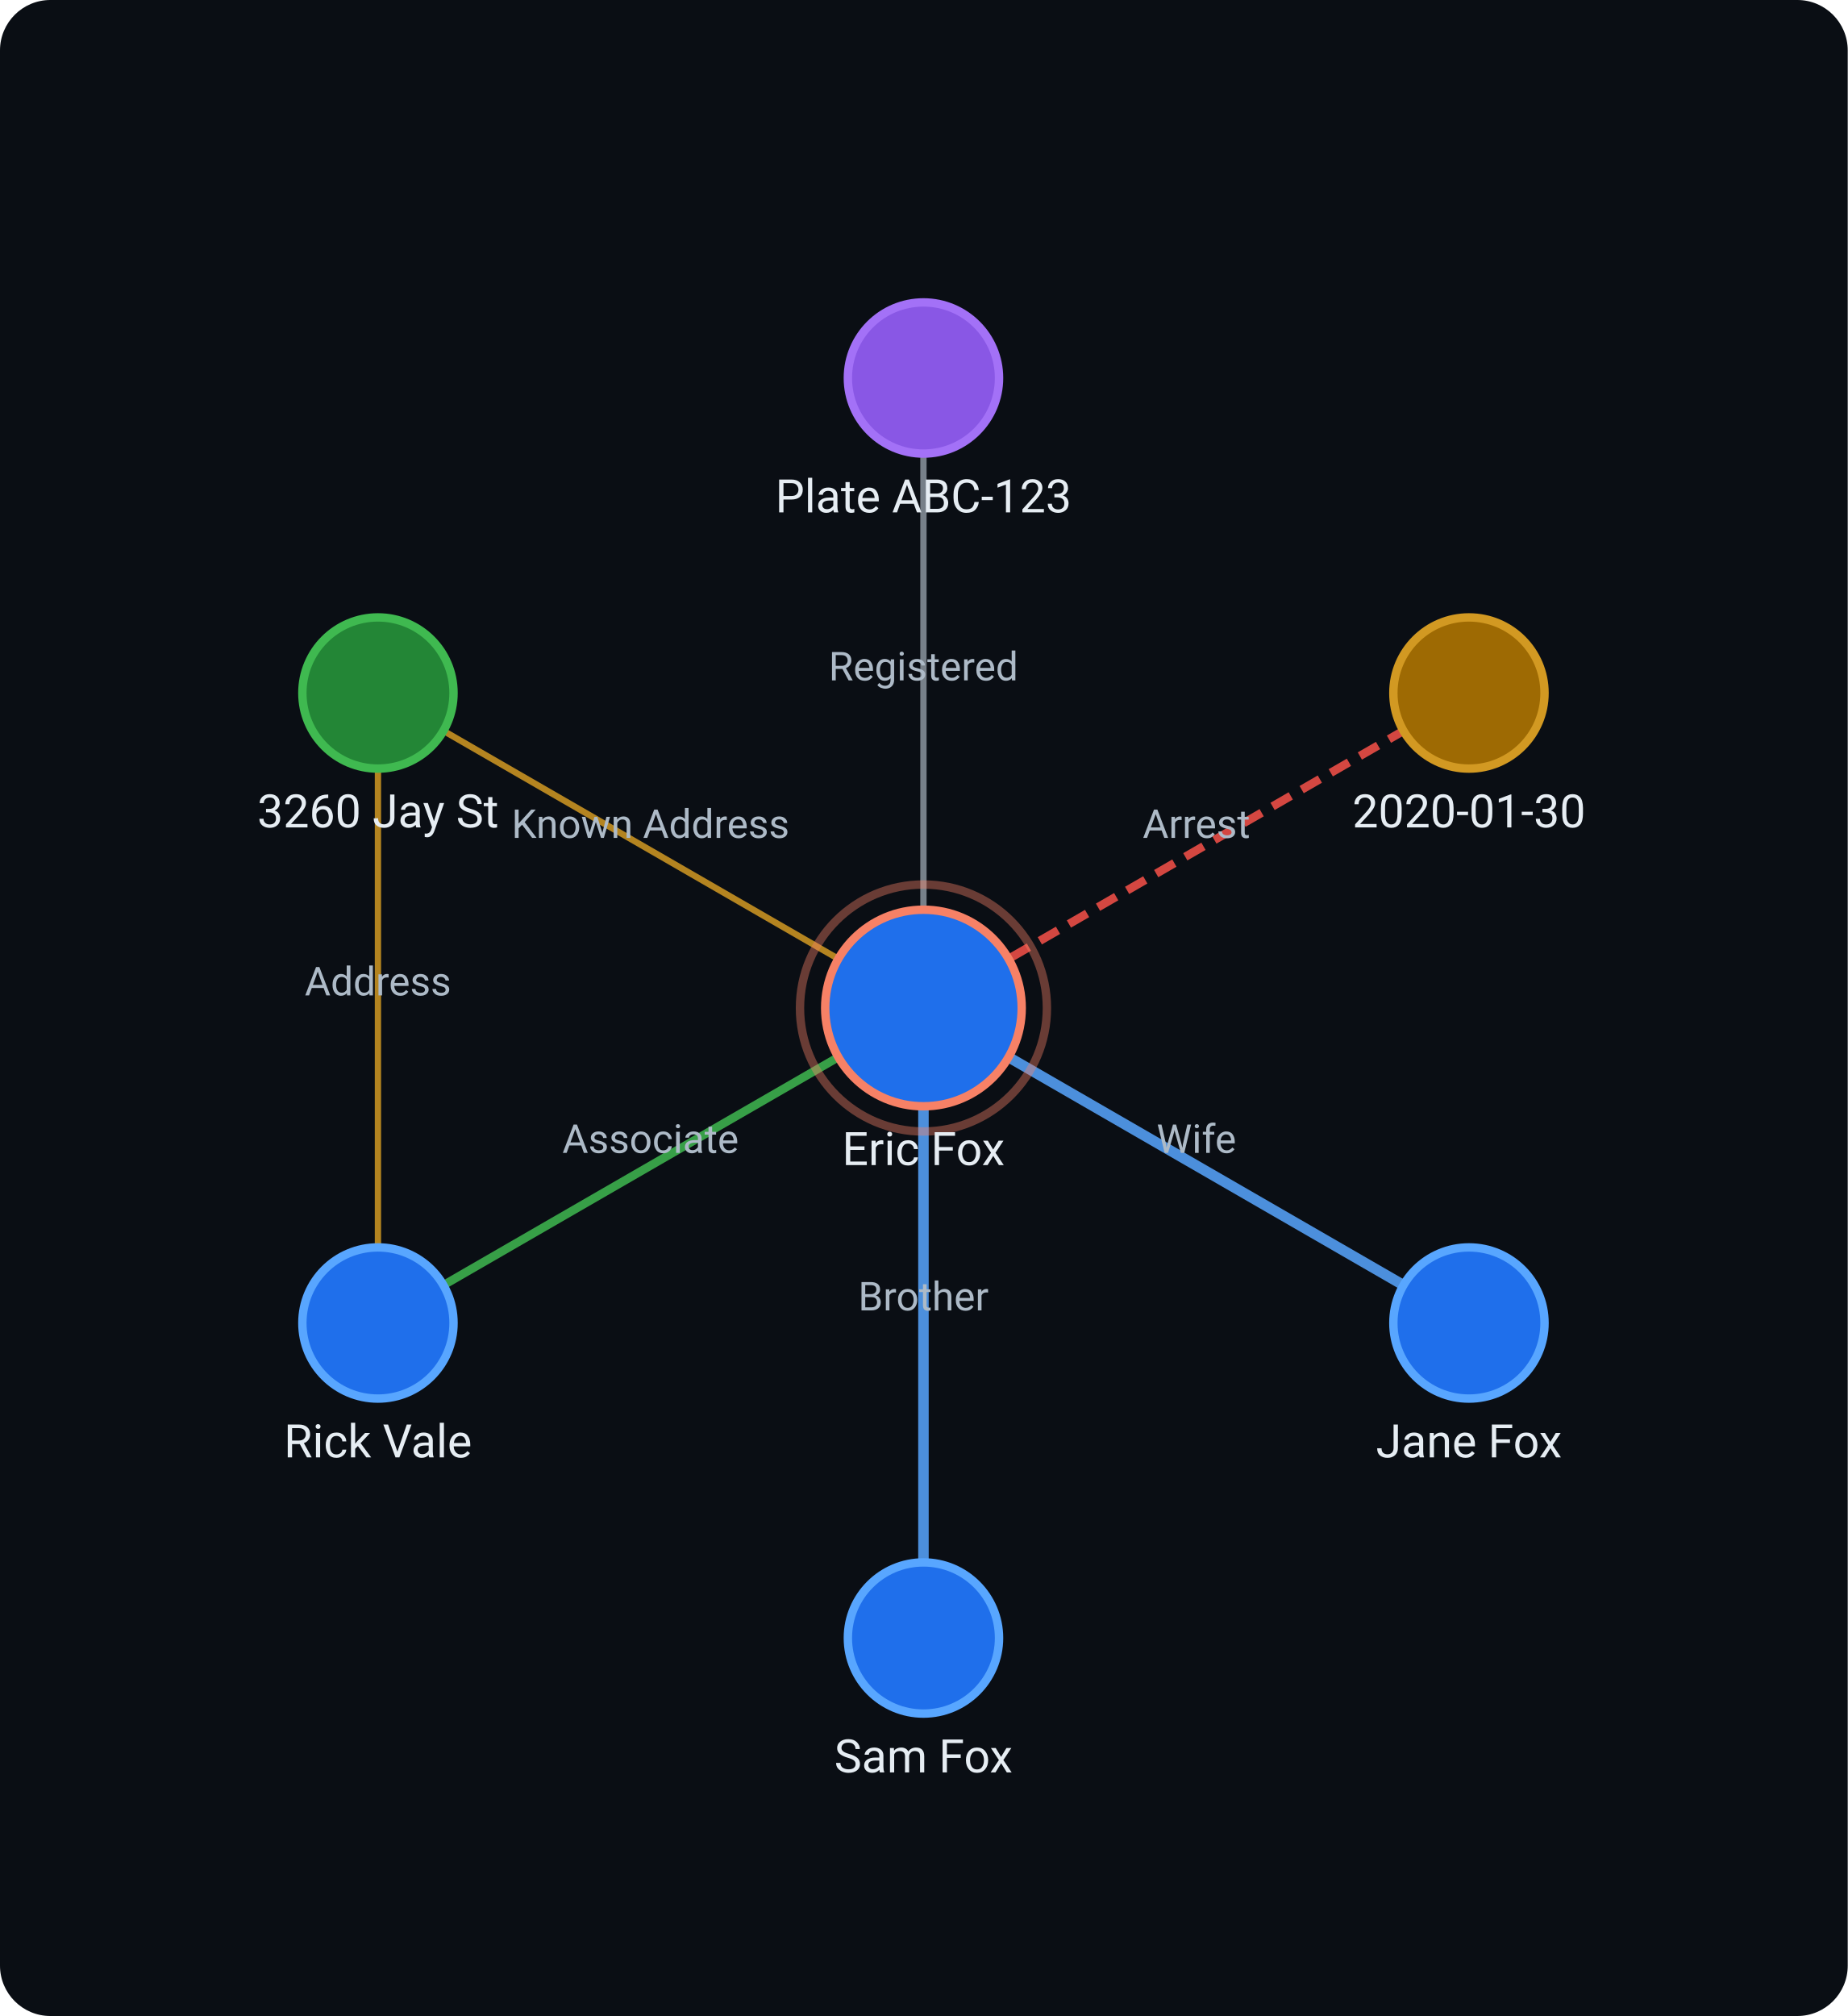
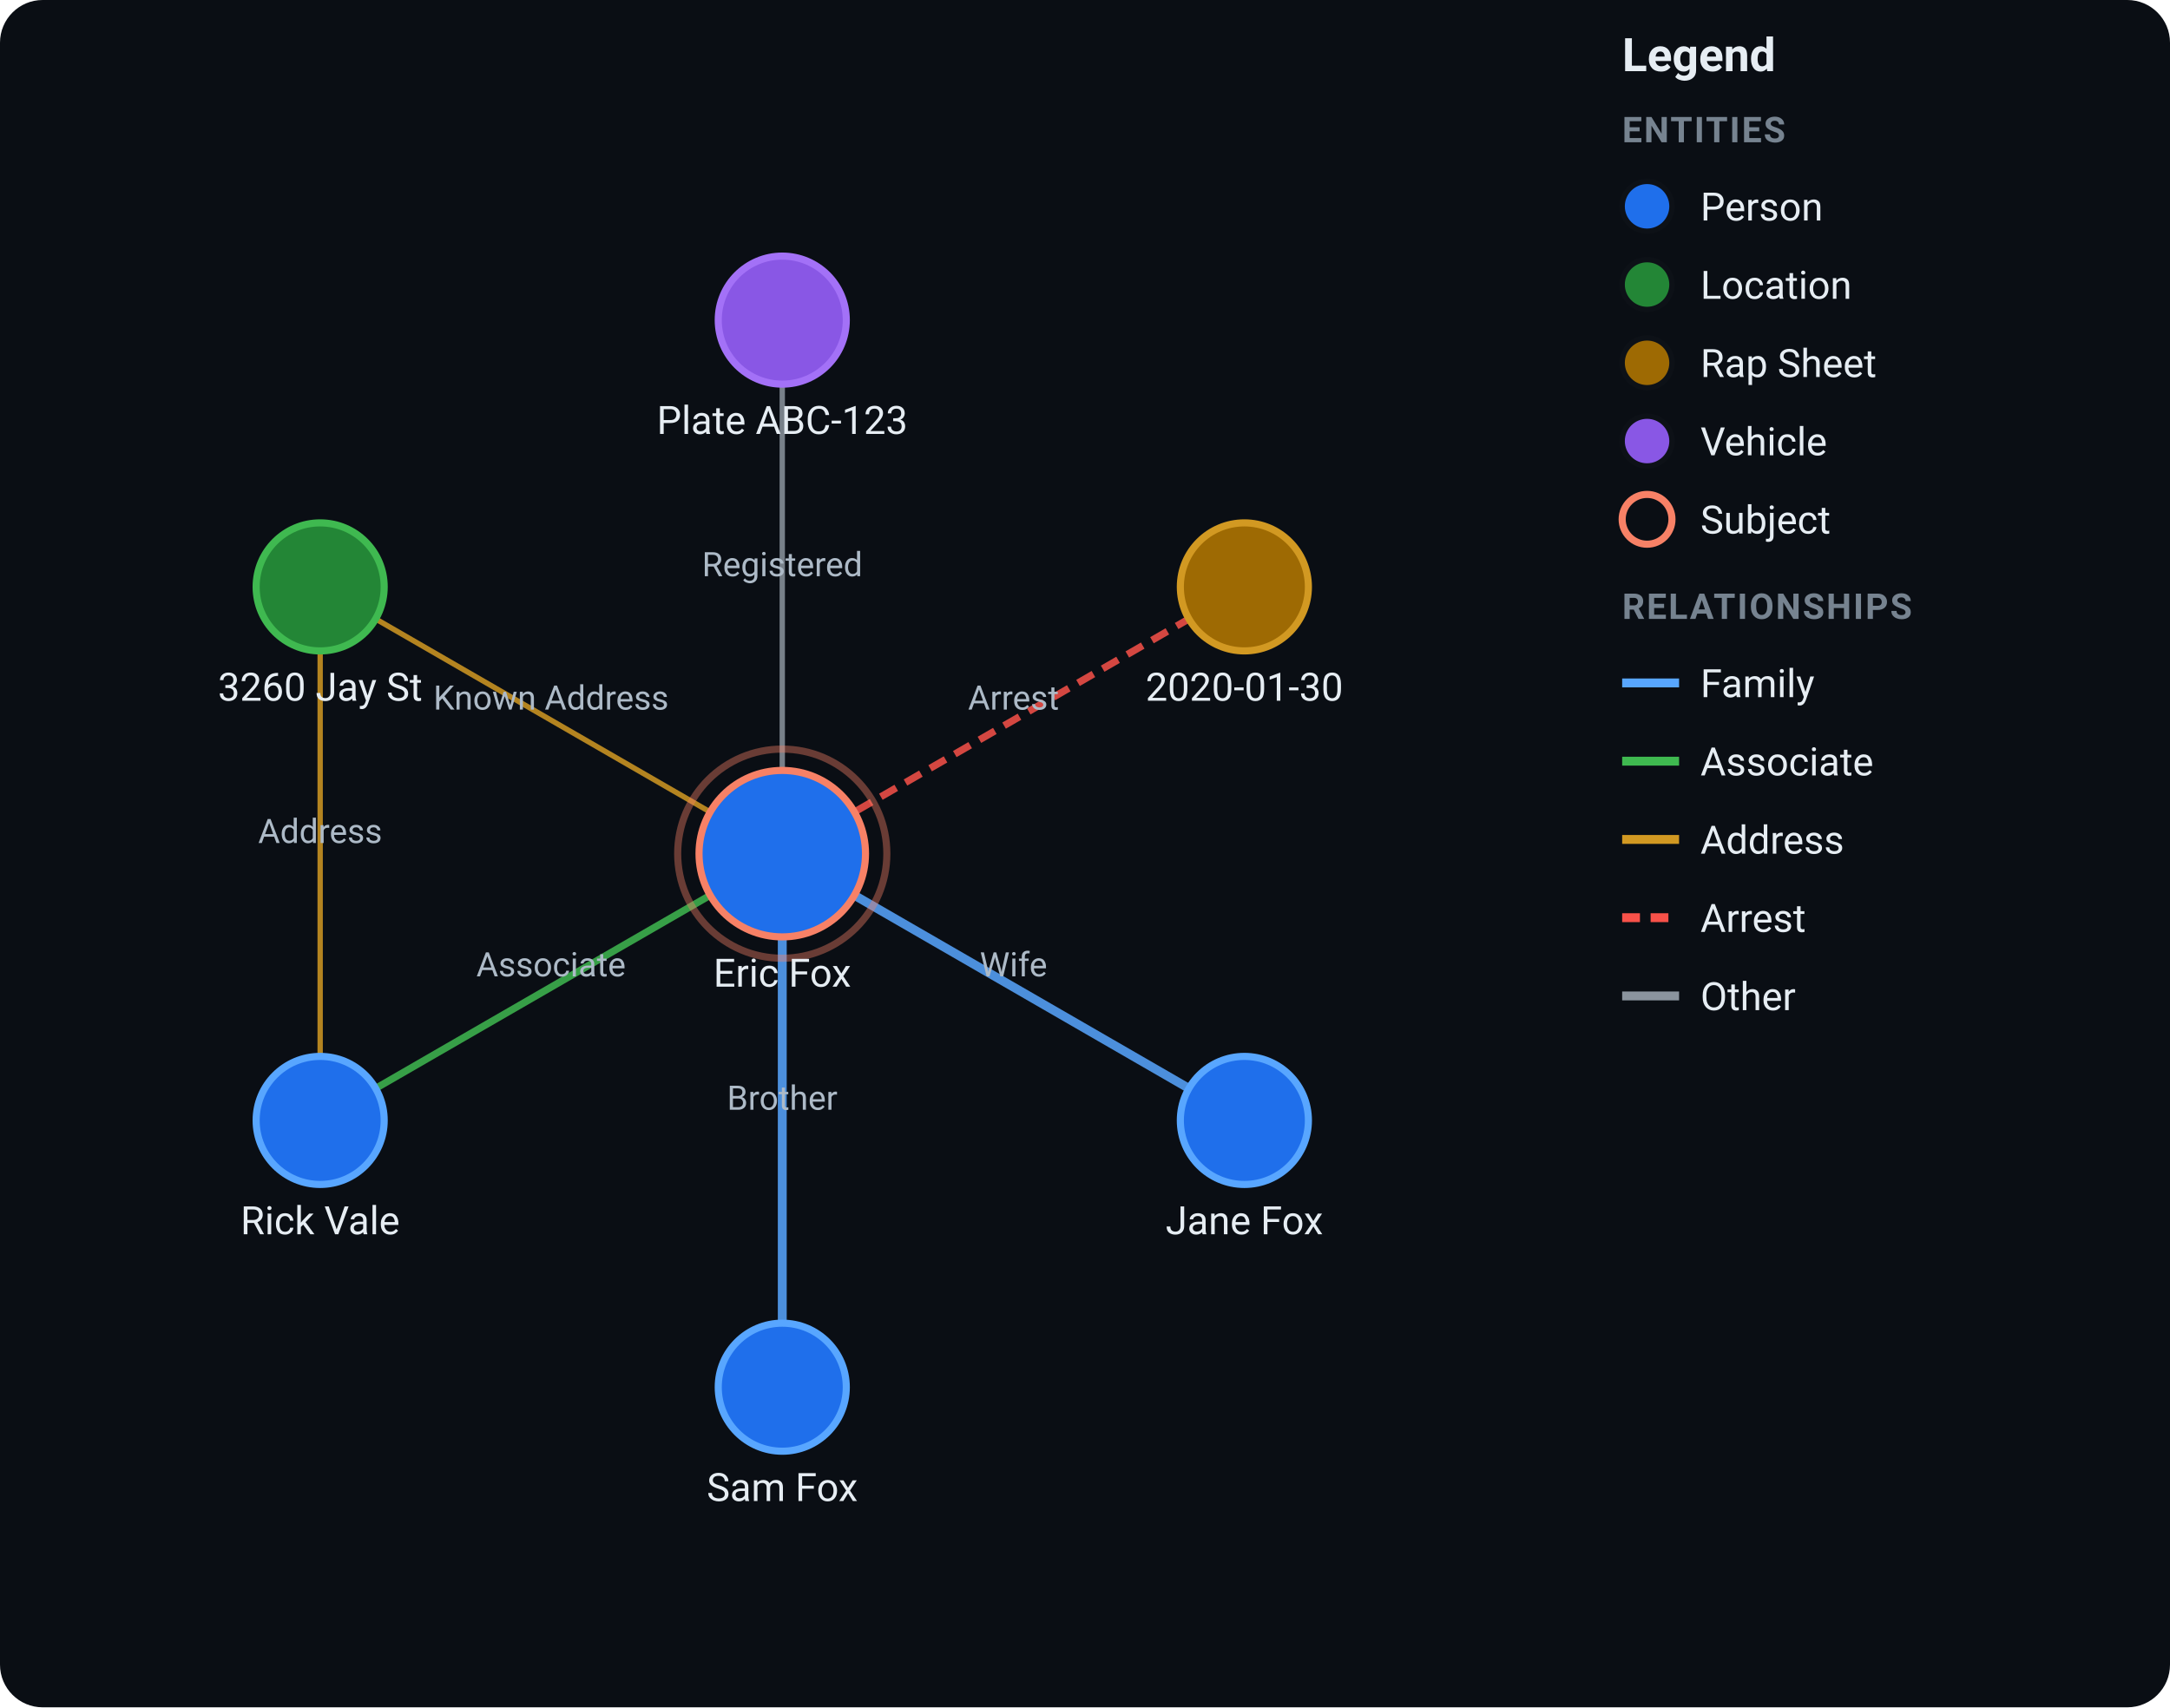
- <svg xmlns="http://www.w3.org/2000/svg" width="440" height="480" viewBox="0 0 440 480" font-family="-apple-system, Segoe UI, Roboto, sans-serif">
-   <rect width="440" height="480" rx="12" fill="#0a0e14" />
+ <svg xmlns="http://www.w3.org/2000/svg" width="610" height="480" viewBox="0 0 610 480" font-family="-apple-system, Segoe UI, Roboto, sans-serif">
+   <rect width="610" height="480" rx="12" fill="#0a0e14" />
  <line x1="219.9" y1="240.0" x2="349.8" y2="315.0" stroke="#58a6ff" stroke-width="2.5" opacity="0.85" />
  <text x="284.9" y="277.5" fill="#adbac7" font-size="9.5" text-anchor="middle" dy="-3">Wife</text>
  <line x1="219.9" y1="240.0" x2="219.9" y2="390.0" stroke="#58a6ff" stroke-width="2.5" opacity="0.85" />
  <text x="219.9" y="315.0" fill="#adbac7" font-size="9.5" text-anchor="middle" dy="-3">Brother</text>
  <line x1="219.9" y1="240.0" x2="90.0" y2="315.0" stroke="#3fb950" stroke-width="2" opacity="0.85" />
  <text x="154.9" y="277.5" fill="#adbac7" font-size="9.5" text-anchor="middle" dy="-3">Associate</text>
  <line x1="219.9" y1="240.0" x2="90.0" y2="165.0" stroke="#d29922" stroke-width="1.5" opacity="0.85" />
  <text x="154.9" y="202.5" fill="#adbac7" font-size="9.5" text-anchor="middle" dy="-3">Known Address</text>
  <line x1="219.9" y1="240.0" x2="219.9" y2="90.0" stroke="#8b949e" stroke-width="1.5" opacity="0.85" />
  <text x="219.9" y="165.0" fill="#adbac7" font-size="9.5" text-anchor="middle" dy="-3">Registered</text>
  <line x1="219.9" y1="240.0" x2="349.8" y2="165.0" stroke="#f85149" stroke-width="2" stroke-dasharray="5,3" opacity="0.85" />
  <text x="284.9" y="202.5" fill="#adbac7" font-size="9.5" text-anchor="middle" dy="-3">Arrest</text>
  <line x1="90.0" y1="315.0" x2="90.0" y2="165.0" stroke="#d29922" stroke-width="1.5" opacity="0.85" />
  <text x="90.0" y="240.0" fill="#adbac7" font-size="9.5" text-anchor="middle" dy="-3">Address</text>
  <circle cx="219.9" cy="240.0" r="29.4" fill="none" stroke="#f78166" stroke-width="2" opacity="0.4" />
  <circle cx="219.9" cy="240.0" r="23.4" fill="#1f6feb" stroke="#f78166" stroke-width="2" />
  <text x="219.9" y="240.0" fill="#e6edf3" font-size="11" text-anchor="middle" dy="37.4">Eric Fox</text>
  <circle cx="349.8" cy="315.0" r="18" fill="#1f6feb" stroke="#58a6ff" stroke-width="2" />
  <text x="349.8" y="315.0" fill="#e6edf3" font-size="11" text-anchor="middle" dy="32">Jane Fox</text>
  <circle cx="219.9" cy="390.0" r="18" fill="#1f6feb" stroke="#58a6ff" stroke-width="2" />
  <text x="219.9" y="390.0" fill="#e6edf3" font-size="11" text-anchor="middle" dy="32">Sam Fox</text>
  <circle cx="90.0" cy="315.0" r="18" fill="#1f6feb" stroke="#58a6ff" stroke-width="2" />
  <text x="90.0" y="315.0" fill="#e6edf3" font-size="11" text-anchor="middle" dy="32">Rick Vale</text>
  <circle cx="90.0" cy="165.0" r="18" fill="#238636" stroke="#3fb950" stroke-width="2" />
  <text x="90.0" y="165.0" fill="#e6edf3" font-size="11" text-anchor="middle" dy="32">3260 Jay St</text>
  <circle cx="219.9" cy="90.0" r="18" fill="#8957e5" stroke="#a371f7" stroke-width="2" />
  <text x="219.9" y="90.0" fill="#e6edf3" font-size="11" text-anchor="middle" dy="32">Plate ABC-123</text>
  <circle cx="349.8" cy="165.0" r="18" fill="#9e6a03" stroke="#d29922" stroke-width="2" />
  <text x="349.8" y="165.0" fill="#e6edf3" font-size="11" text-anchor="middle" dy="32">2020-01-30</text>
+   <text x="456" y="20" fill="#e6edf3" font-size="13" font-weight="700">Legend</text>
+   <text x="456" y="40" fill="#768390" font-size="10" letter-spacing="0.5" font-weight="600">ENTITIES</text>
+   <circle cx="463" cy="58" r="7" fill="#1f6feb" stroke="#0d1117" stroke-width="1.5" />
+   <text x="478" y="62" fill="#e6edf3" font-size="11">Person</text>
+   <circle cx="463" cy="80" r="7" fill="#238636" stroke="#0d1117" stroke-width="1.5" />
+   <text x="478" y="84" fill="#e6edf3" font-size="11">Location</text>
+   <circle cx="463" cy="102" r="7" fill="#9e6a03" stroke="#0d1117" stroke-width="1.5" />
+   <text x="478" y="106" fill="#e6edf3" font-size="11">Rap Sheet</text>
+   <circle cx="463" cy="124" r="7" fill="#8957e5" stroke="#0d1117" stroke-width="1.5" />
+   <text x="478" y="128" fill="#e6edf3" font-size="11">Vehicle</text>
+   <circle cx="463" cy="146" r="7" fill="none" stroke="#f78166" stroke-width="2" />
+   <text x="478" y="150" fill="#e6edf3" font-size="11">Subject</text>
+   <text x="456" y="174" fill="#768390" font-size="10" letter-spacing="0.5" font-weight="600">RELATIONSHIPS</text>
+   <line x1="456" y1="192" x2="472" y2="192" stroke="#58a6ff" stroke-width="2.5" />
+   <text x="478" y="196" fill="#e6edf3" font-size="11">Family</text>
+   <line x1="456" y1="214" x2="472" y2="214" stroke="#3fb950" stroke-width="2.5" />
+   <text x="478" y="218" fill="#e6edf3" font-size="11">Associate</text>
+   <line x1="456" y1="236" x2="472" y2="236" stroke="#d29922" stroke-width="2.5" />
+   <text x="478" y="240" fill="#e6edf3" font-size="11">Address</text>
+   <line x1="456" y1="258" x2="472" y2="258" stroke="#f85149" stroke-width="2.5" stroke-dasharray="5,3" />
+   <text x="478" y="262" fill="#e6edf3" font-size="11">Arrest</text>
+   <line x1="456" y1="280" x2="472" y2="280" stroke="#8b949e" stroke-width="2.5" />
+   <text x="478" y="284" fill="#e6edf3" font-size="11">Other</text>
</svg>
